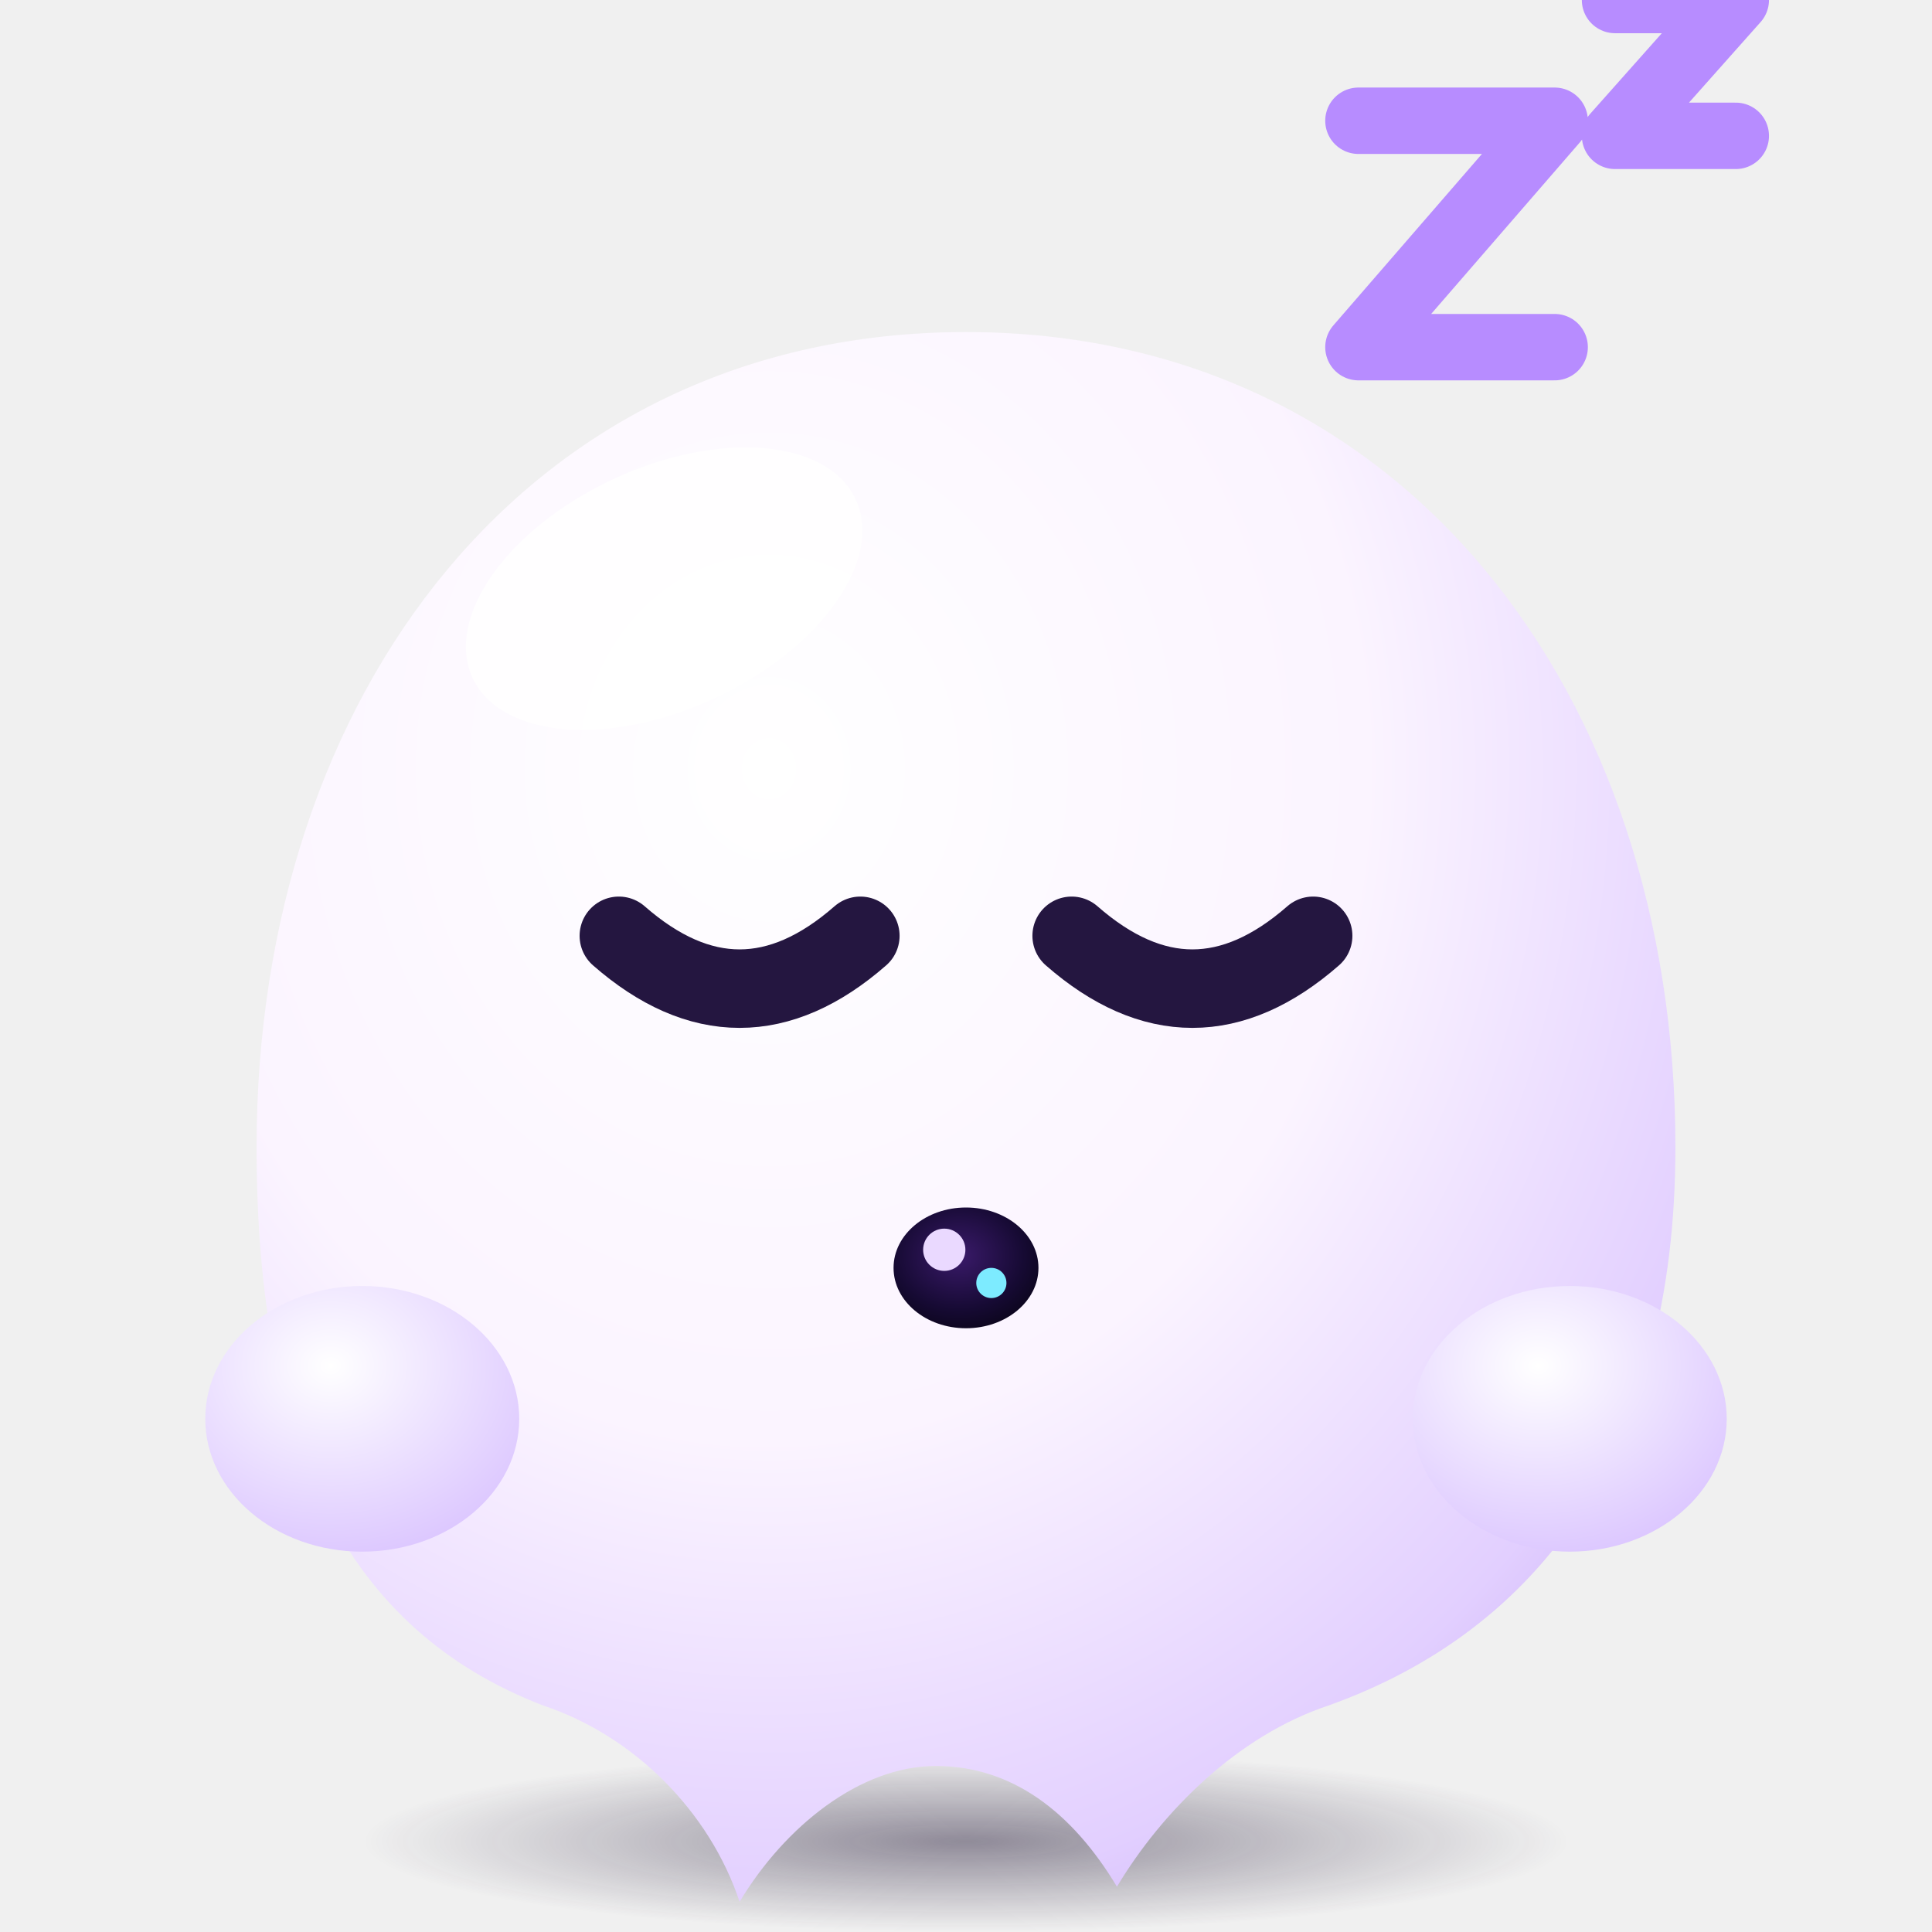
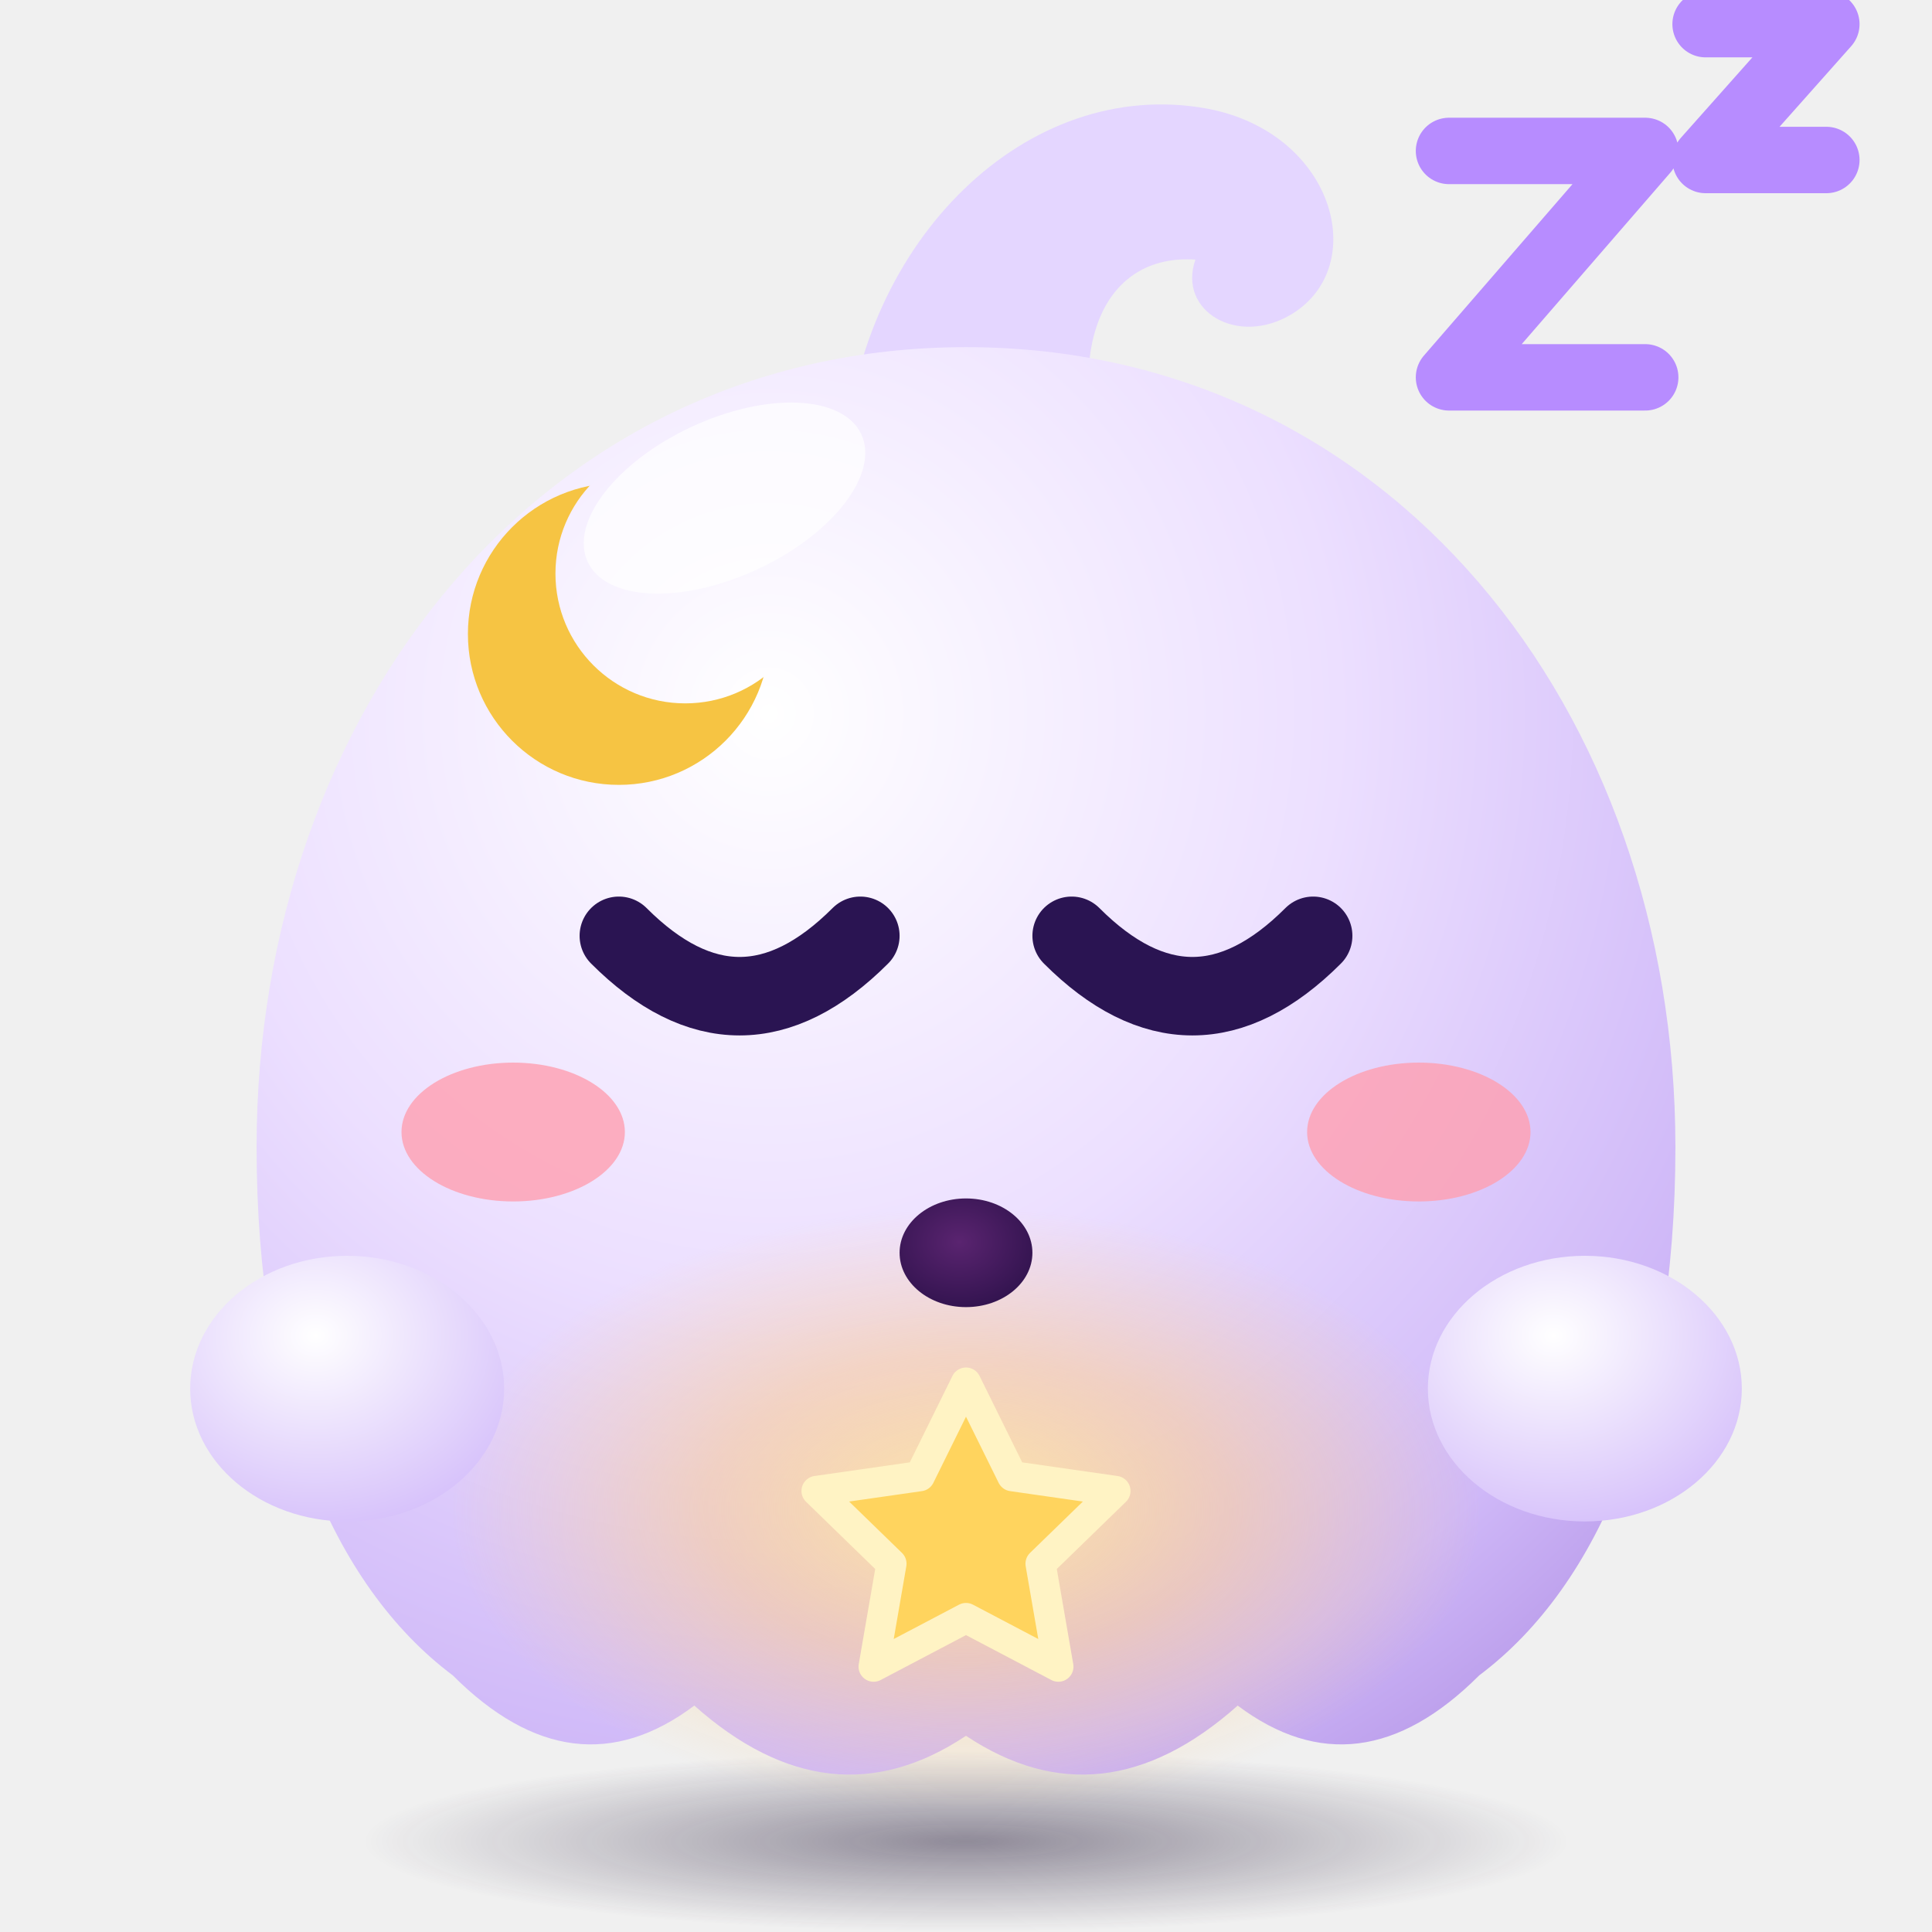
<svg xmlns="http://www.w3.org/2000/svg" viewBox="0 0 64 64">
  <defs>
-     <radialGradient id="b" cx=".36" cy=".28" r=".85">
+     <radialGradient id="b" cx=".36" cy=".26" r=".9">
      <stop offset="0" stop-color="#ffffff" />
-       <stop offset=".5" stop-color="#fbf4ff" />
-       <stop offset=".85" stop-color="#e2cfff" />
-       <stop offset="1" stop-color="#c9aef5" />
+       <stop offset=".45" stop-color="#ecdfff" />
+       <stop offset=".82" stop-color="#cfb8f8" />
+       <stop offset="1" stop-color="#b393e6" />
    </radialGradient>
    <radialGradient id="a" cx=".4" cy=".3" r=".8">
      <stop offset="0" stop-color="#ffffff" />
-       <stop offset="1" stop-color="#d9c2ff" />
+       <stop offset="1" stop-color="#d3bcfa" />
    </radialGradient>
    <radialGradient id="g" cx=".5" cy=".5" r=".5">
      <stop offset="0" stop-color="#1a0f2e" stop-opacity=".45" />
      <stop offset="1" stop-color="#1a0f2e" stop-opacity="0" />
    </radialGradient>
    <radialGradient id="m" cx=".45" cy=".4" r=".75">
-       <stop offset="0" stop-color="#3a1a6a" />
-       <stop offset=".6" stop-color="#160a33" />
-       <stop offset="1" stop-color="#06030f" />
+       <stop offset="0" stop-color="#5a2470" />
+       <stop offset="1" stop-color="#2a1048" />
    </radialGradient>
+     <radialGradient id="e" cx=".4" cy=".35" r=".75">
+       <stop offset="0" stop-color="#5b2a9a" />
+       <stop offset="1" stop-color="#1d0f3d" />
+     </radialGradient>
+     <radialGradient id="w" cx=".5" cy=".5" r=".5">
+       <stop offset="0" stop-color="#ffe9a8" stop-opacity=".95" />
+       <stop offset=".5" stop-color="#ffcf8a" stop-opacity=".5" />
+       <stop offset="1" stop-color="#ffcf8a" stop-opacity="0" />
+     </radialGradient>
+     <mask id="c">
+       <rect width="64" height="64" fill="#fff" />
+       <circle cx="22.7" cy="19" r="4.3" fill="#000" />
+     </mask>
  </defs>
  <ellipse cx="32" cy="61" rx="20" ry="3" fill="url(#g)" />
-   <path d="M32 11C46.5 11 55.5 23 55.5 38C55.5 48 51 54 44 56.5C41 57.5 38.5 60 37 62.5C35.5 60 33.5 58.5 31 58.5C28.5 58.5 26 60.5 24.5 63C23.5 60 21 57.5 18 56.5C11.5 54 8.5 48 8.5 38C8.5 23 17.5 11 32 11Z" fill="url(#b)" />
-   <ellipse cx="22" cy="19.5" rx="7" ry="4" fill="#fff" opacity=".85" transform="rotate(-25 22 19.5)" />
-   <ellipse cx="12" cy="47" rx="5.2" ry="4.4" fill="url(#a)" />
-   <ellipse cx="52" cy="47" rx="5.2" ry="4.4" fill="url(#a)" />
-   <path d="M20.5 31Q24.5 34.5 28.5 31M35.5 31Q39.5 34.5 43.5 31" fill="none" stroke="#241640" stroke-width="2.6" stroke-linecap="round" />
-   <ellipse cx="32" cy="42" rx="2.4" ry="2" fill="url(#m)" />
-   <circle cx="31.28" cy="41.4" r=".7" fill="#ead9ff" />
-   <circle cx="32.84" cy="42.5" r=".5" fill="#7debff" />
-   <path d="M45 4h6.5l-6.5 7.5h6.5M53.5 0h4l-4 4.5h4" fill="none" stroke="#b78cff" stroke-width="2.2" stroke-linecap="round" stroke-linejoin="round" />
+   <path d="M28 15C28.5 8 34 2.5 40 3.6C44.2 4.4 45.4 8.8 42.8 10.4C41 11.5 39 10.3 39.6 8.6C36.6 8.4 35.4 11.4 36.4 15Z" fill="#e4d6ff" />
+   <path d="M32 11.5C46 11.5 55.5 23.5 55.5 38C55.5 46.5 53 52.5 49 55.5Q45 59.5 41 56.5Q36.5 60.5 32 57.5Q27.5 60.5 23 56.5Q19 59.5 15 55.5C11 52.5 8.5 46.5 8.5 38C8.5 23.5 18 11.5 32 11.5Z" fill="url(#b)" />
+   <ellipse cx="32" cy="50" rx="17" ry="10" fill="url(#w)" />
+   <ellipse cx="24" cy="16.5" rx="5" ry="2.6" fill="#fff" opacity=".7" transform="rotate(-25 24 16.5)" />
+   <ellipse cx="11.5" cy="46" rx="5.2" ry="4.4" fill="url(#a)" />
+   <ellipse cx="52.5" cy="46" rx="5.2" ry="4.4" fill="url(#a)" />
+   <circle cx="20.5" cy="21" r="5" fill="#f6c443" mask="url(#c)" />
+   <ellipse cx="17" cy="37.5" rx="3.7" ry="2.3" fill="#ff9fb0" opacity=".8" />
+   <ellipse cx="47" cy="37.5" rx="3.7" ry="2.3" fill="#ff9fb0" opacity=".8" />
+   <path d="M32.00 45.80L33.53 48.90L36.95 49.39L34.47 51.80L35.06 55.21L32.00 53.60L28.94 55.21L29.53 51.80L27.05 49.39L30.47 48.90Z" fill="#ffd45e" stroke="#fff3c4" stroke-width="1" stroke-linejoin="round" />
+   <path d="M20.5 31Q24.5 35 28.5 31M35.5 31Q39.5 35 43.5 31" fill="none" stroke="#2a1452" stroke-width="2.6" stroke-linecap="round" />
+   <ellipse cx="32" cy="41.5" rx="2.2" ry="1.8" fill="url(#m)" />
+   <path d="M48 5h6.5l-6.5 7.5h6.5M56.5 .8h4l-4 4.5h4" fill="none" stroke="#b78cff" stroke-width="2.2" stroke-linecap="round" stroke-linejoin="round" />
</svg>
